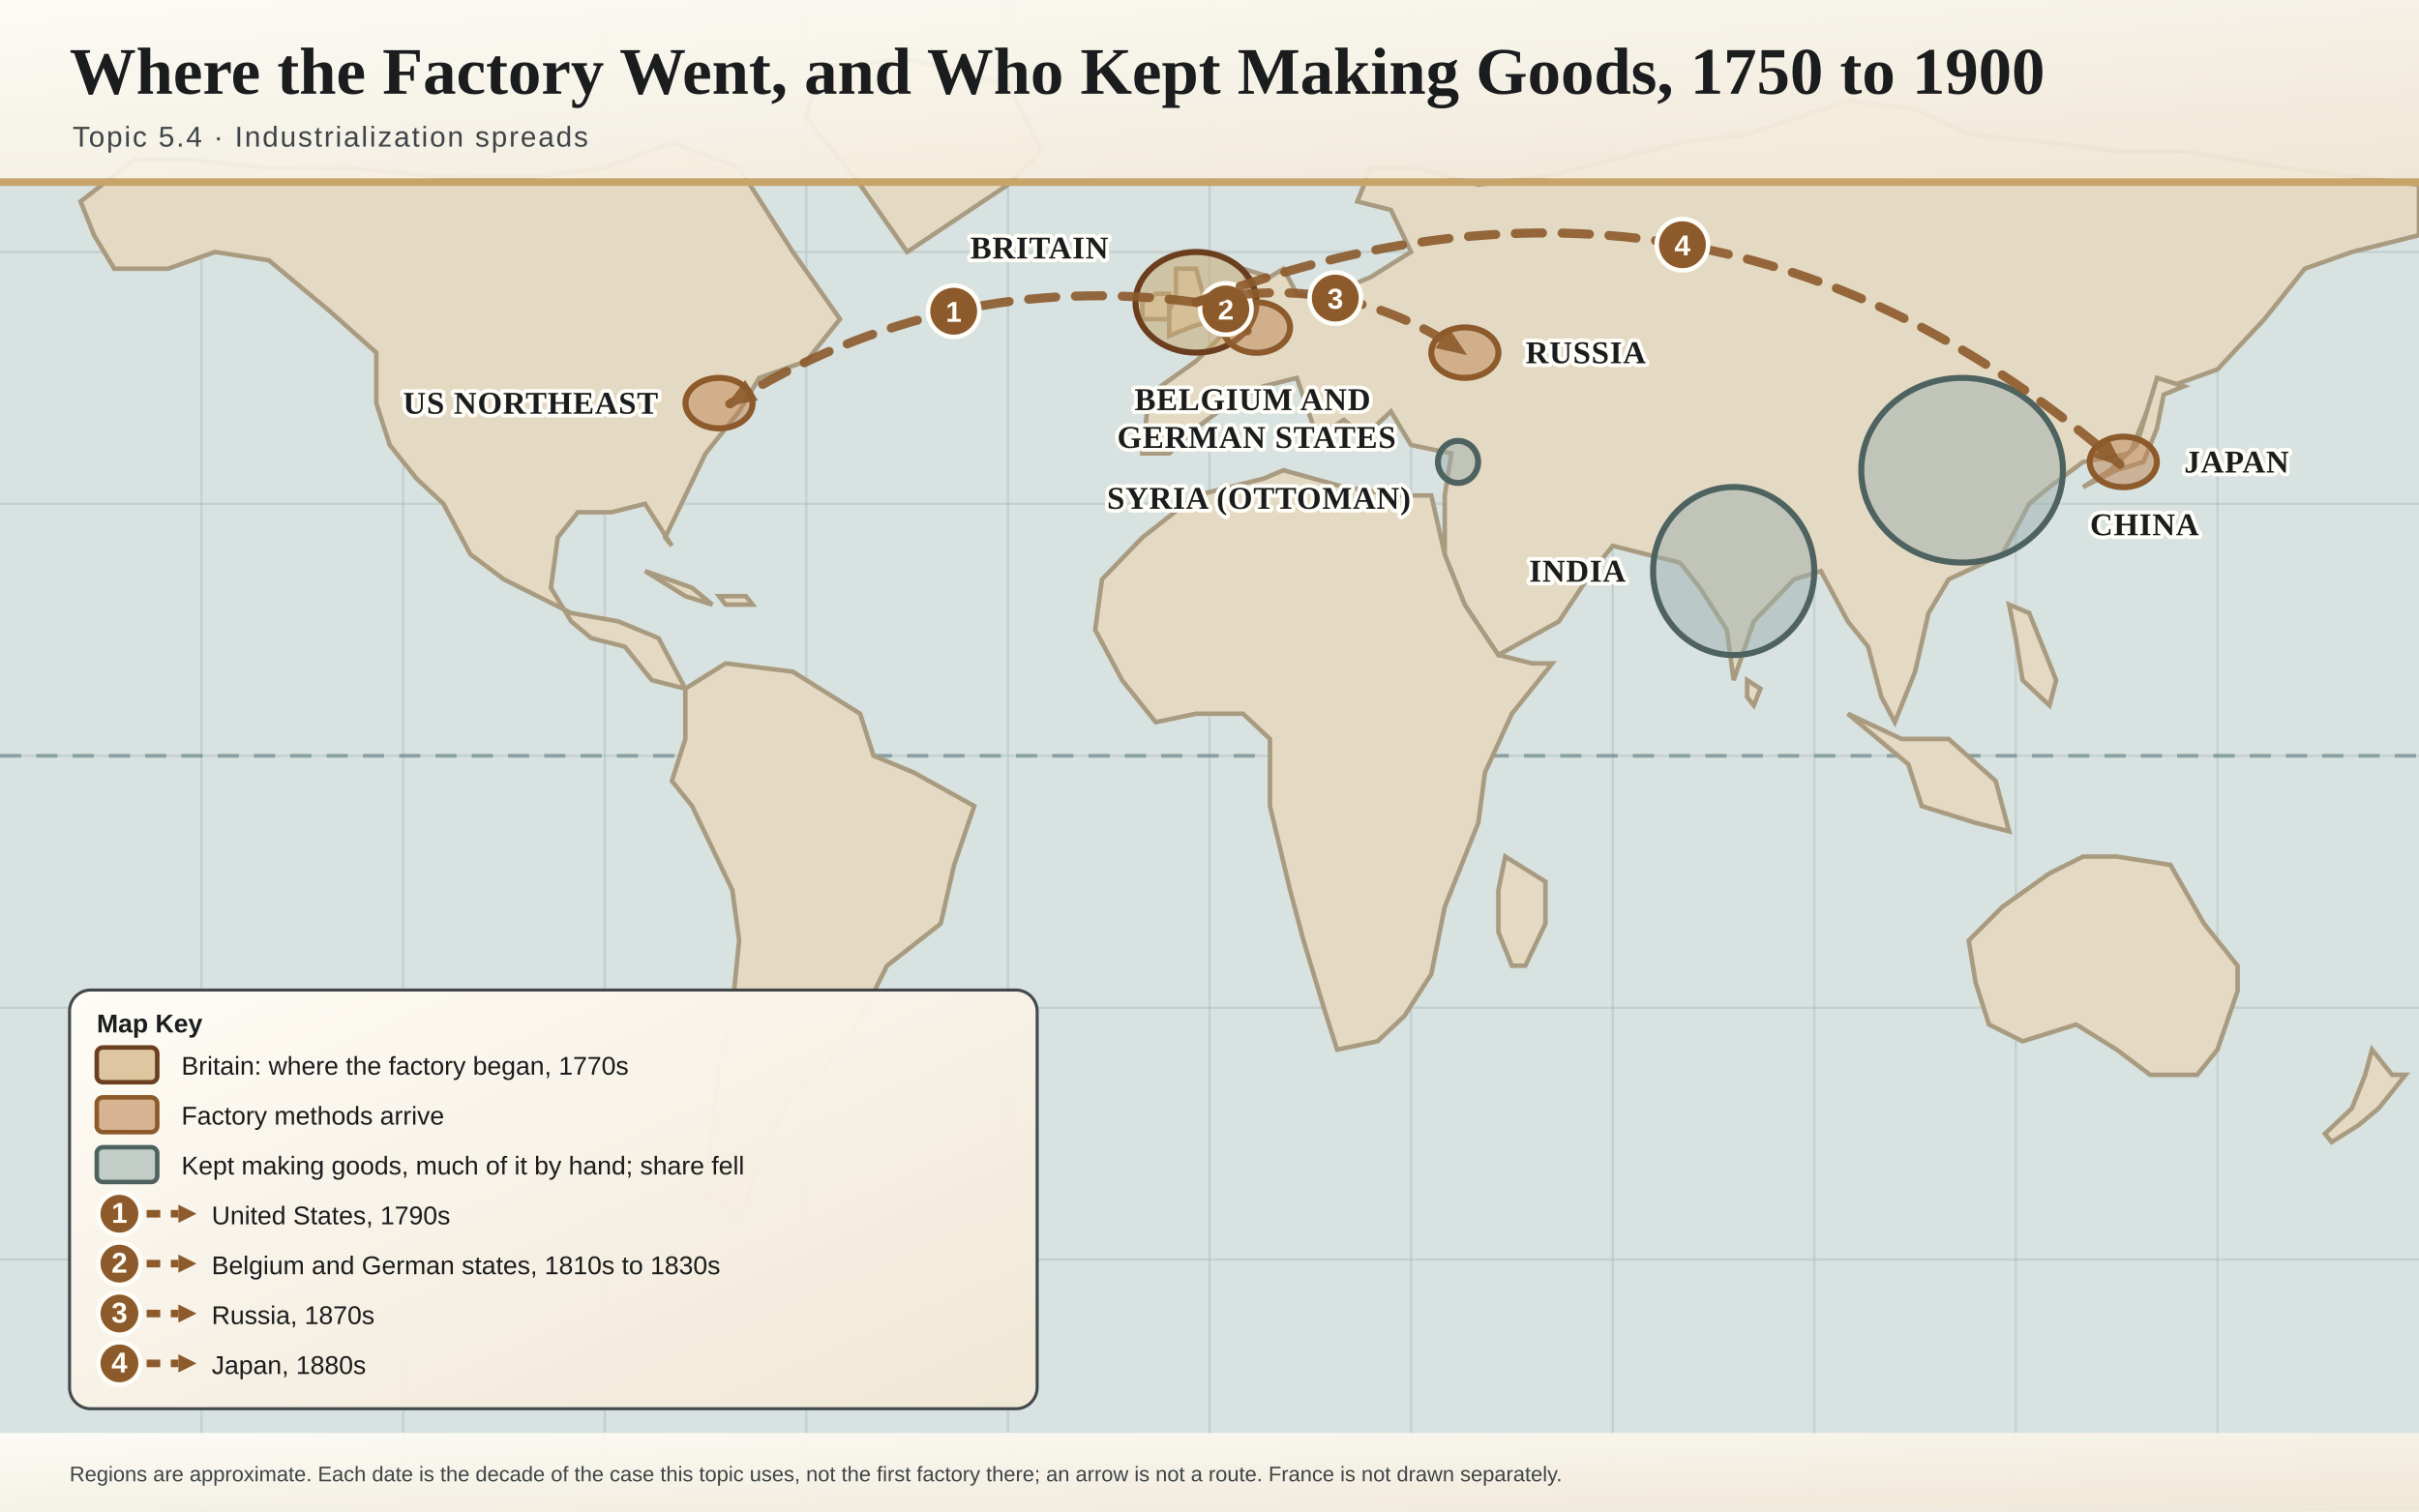
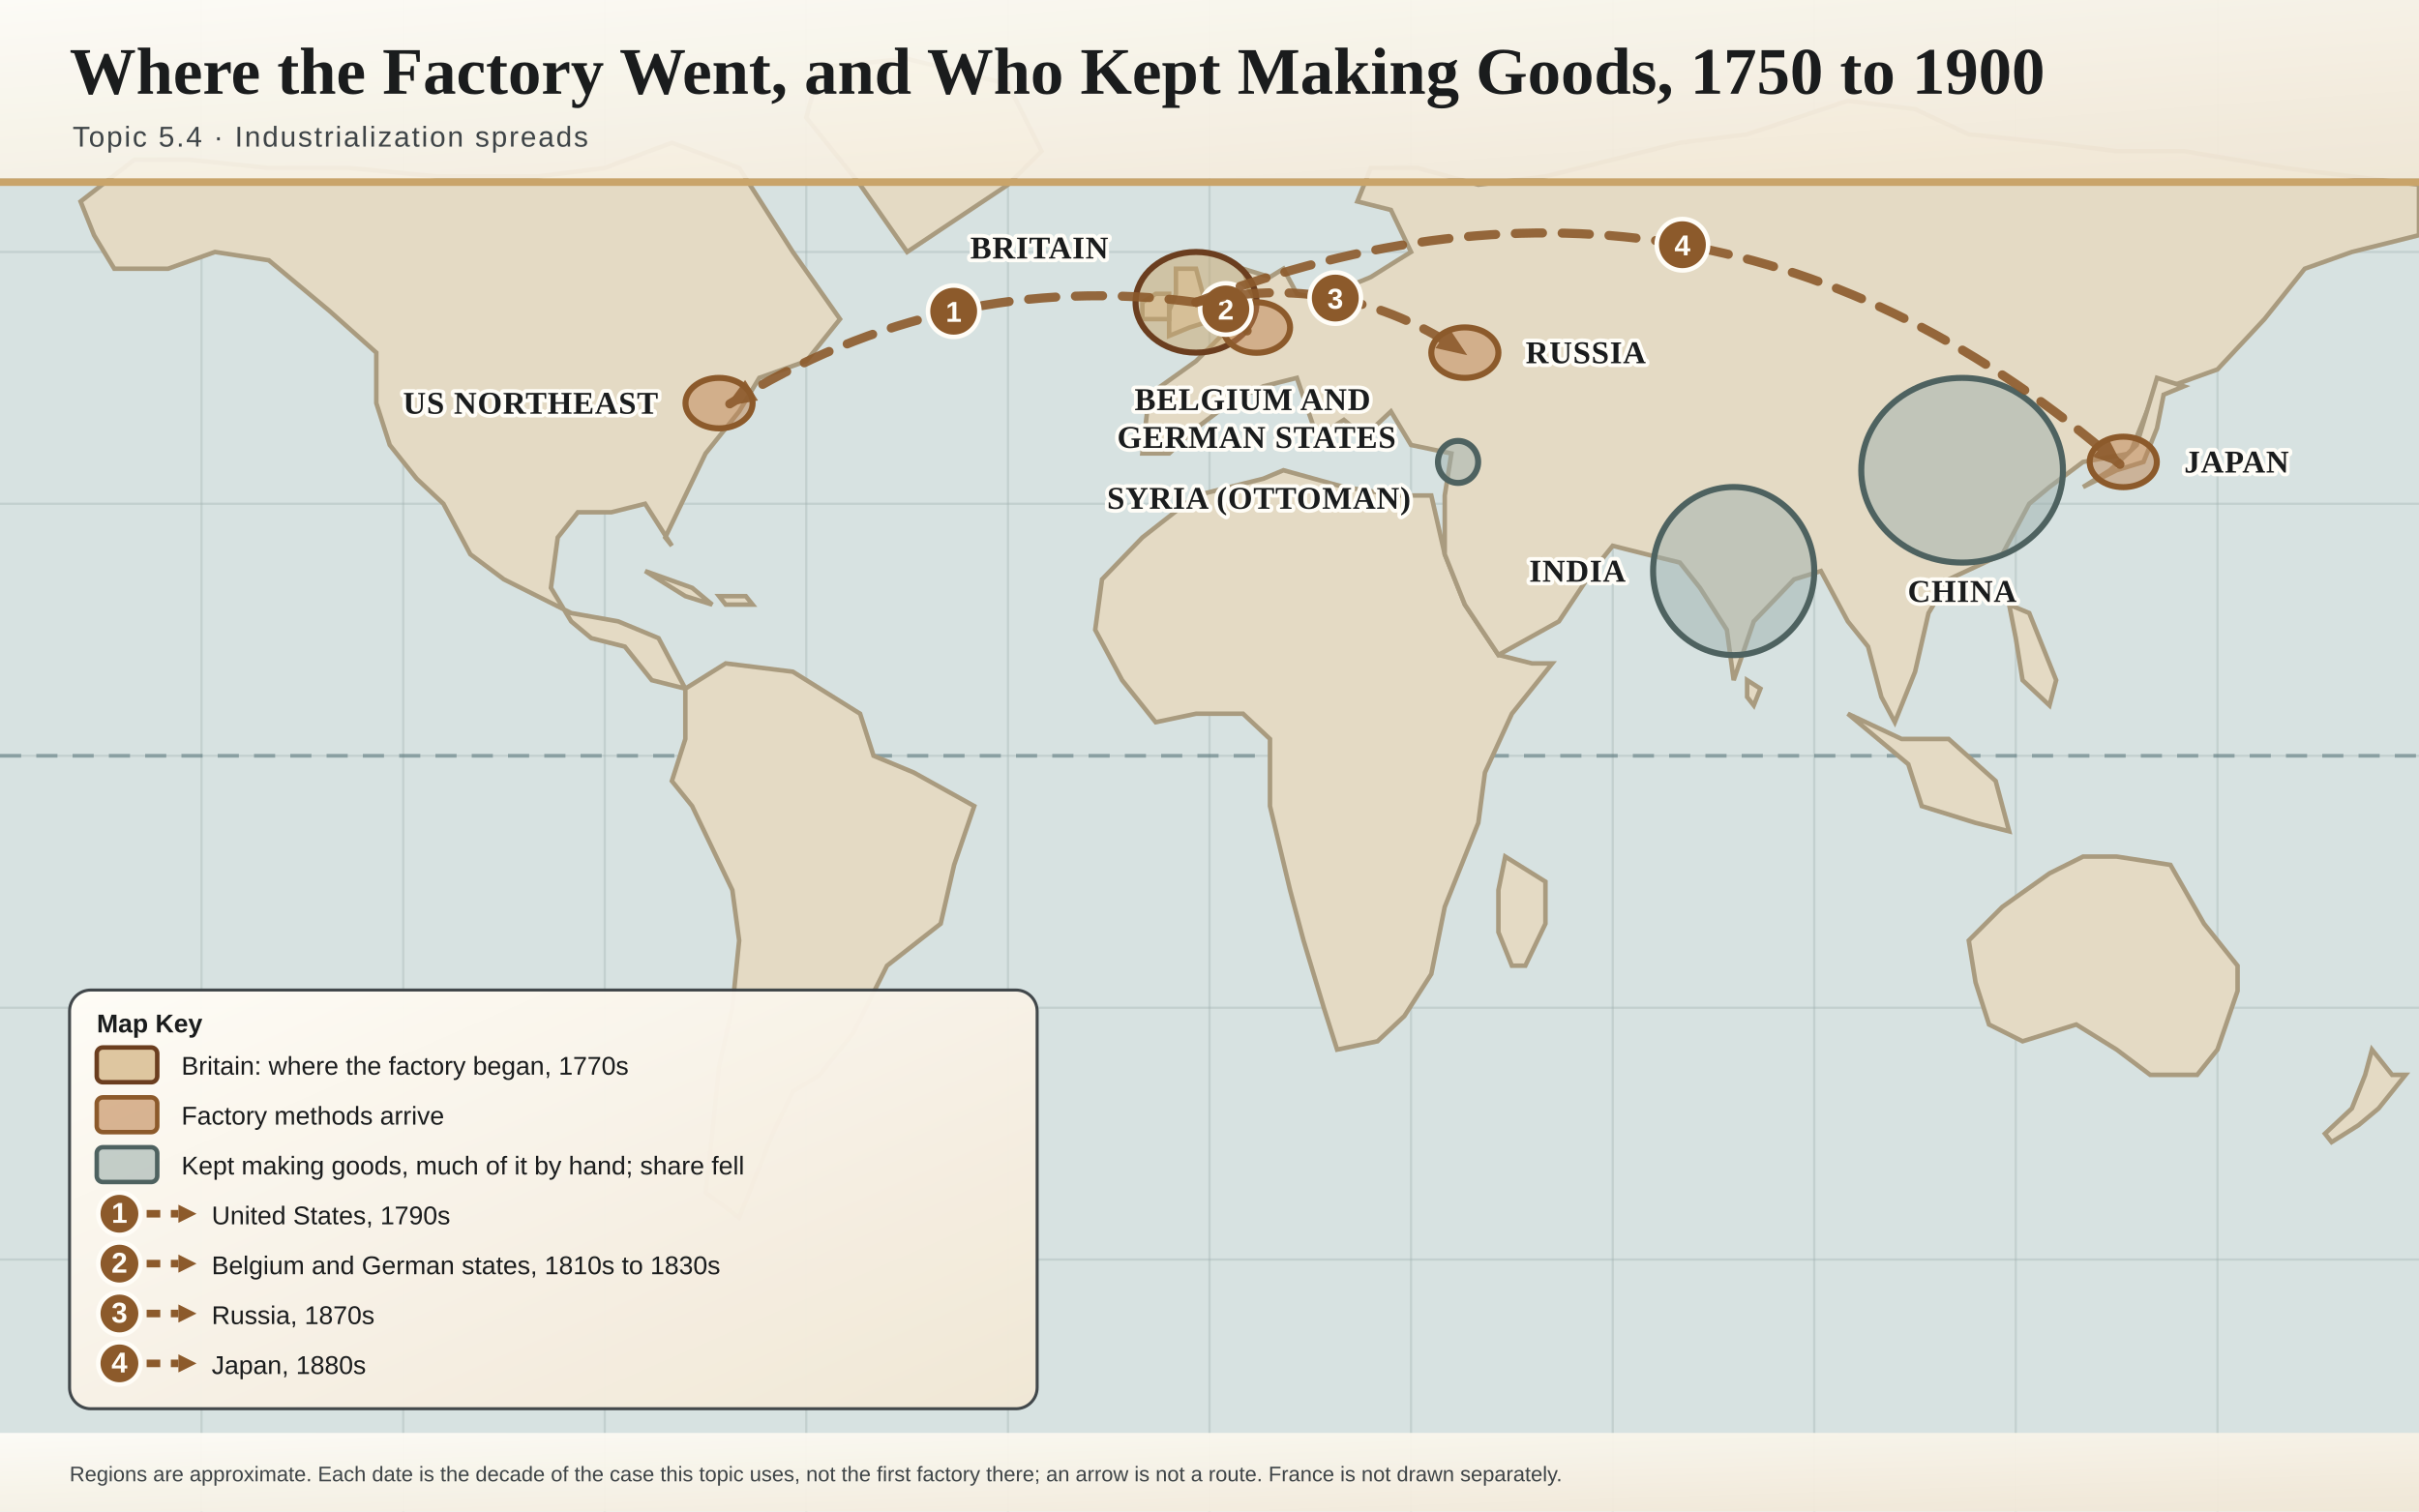
<svg xmlns="http://www.w3.org/2000/svg" width="1600" height="1000" viewBox="0 0 1600 1000" preserveAspectRatio="xMidYMid meet" role="img" aria-labelledby="map-title map-desc">
  <defs>
    <linearGradient id="paper" x1="0" x2="1" y1="0" y2="1">
      <stop offset="0" stop-color="#FFFDF7" />
      <stop offset="1" stop-color="#F1E7D5" />
    </linearGradient>
    <marker id="arrow" markerWidth="20" markerHeight="16" refX="17" refY="8" orient="auto" markerUnits="userSpaceOnUse">
      <path d="M0,0 L20,8 L0,16 Z" fill="#8C5A2B" />
    </marker>
    <style>
      .title{font-family:Georgia,'Times New Roman',serif;font-weight:700;font-size:44px;fill:#1A1C1D}
      .subtitle{font-family:Arial,Helvetica,sans-serif;font-size:19px;fill:#3E4447;letter-spacing:1.2px;text-transform:uppercase}
      .region{font-family:Georgia,'Times New Roman',serif;font-weight:700;font-size:21px;letter-spacing:.5px}
      .place{font-family:Arial,Helvetica,sans-serif;font-weight:700;font-size:18px;fill:#1A1C1D}
      .placenote{font-family:Arial,Helvetica,sans-serif;font-size:15px;fill:#3E4447}
      .small{font-family:Arial,Helvetica,sans-serif;font-size:17px;fill:#1A1C1D}
      .tiny{font-family:Arial,Helvetica,sans-serif;font-size:14px;fill:#3E4447}
      .badgenum{font-family:Arial,Helvetica,sans-serif;font-weight:700;font-size:19px;fill:#FFFDF7}
      .badge{fill:#8C5A2B;stroke:#FFFDF7;stroke-width:3}
      .halo{paint-order:stroke;stroke:#FFFDF7;stroke-width:5;stroke-linejoin:round}
      .city{fill:#1A1C1D;stroke:#FFFDF7;stroke-width:4}
      .leader{stroke:#1A1C1D;stroke-width:2.5;stroke-linecap:round;opacity:.7}
      .flow{fill:none;stroke:#8C5A2B;stroke-width:6;stroke-linecap:round;opacity:.9}
      #land path{fill:#E4DAC4;stroke:#A99B7F;stroke-width:3}
      #graticule line{stroke:#9FB0AE;stroke-width:1.5;opacity:.35}
    </style>
  </defs>
  <rect width="1600" height="1000" fill="#D7E2E1" />
  <g id="graticule">
    <line x1="133.3" y1="0" x2="133.3" y2="1000" />
    <line x1="266.7" y1="0" x2="266.7" y2="1000" />
    <line x1="400.0" y1="0" x2="400.0" y2="1000" />
    <line x1="533.3" y1="0" x2="533.3" y2="1000" />
    <line x1="666.7" y1="0" x2="666.7" y2="1000" />
    <line x1="800.0" y1="0" x2="800.0" y2="1000" />
    <line x1="933.3" y1="0" x2="933.3" y2="1000" />
    <line x1="1066.7" y1="0" x2="1066.7" y2="1000" />
    <line x1="1200.0" y1="0" x2="1200.0" y2="1000" />
    <line x1="1333.3" y1="0" x2="1333.3" y2="1000" />
    <line x1="1466.7" y1="0" x2="1466.7" y2="1000" />
    <line x1="0" y1="833.3" x2="1600" y2="833.3" />
    <line x1="0" y1="666.7" x2="1600" y2="666.7" />
    <line x1="0" y1="500.0" x2="1600" y2="500.0" />
    <line x1="0" y1="333.3" x2="1600" y2="333.3" />
    <line x1="0" y1="166.7" x2="1600" y2="166.7" />
  </g>
  <line x1="0" y1="500.0" x2="1600" y2="500.0" stroke="#4E6B72" stroke-width="2.5" stroke-dasharray="14 10" opacity=".5" />
  <g id="land">
    <path id="land-greenland" d="M600.0,166.7 L666.7,122.2 L688.9,100.0 L666.7,55.6 L600.0,38.9 L542.2,44.4 L533.3,77.8 L568.9,122.2 L600.0,166.7 Z" />
    <path id="land-northAmerica" d="M53.3,133.3 L88.9,105.6 L124.4,105.6 L177.8,111.1 L231.1,111.1 L288.9,116.7 L355.6,116.7 L400.0,111.1 L444.4,94.4 L488.9,111.1 L524.4,166.7 L555.6,211.1 L533.3,238.9 L502.2,250.0 L488.9,272.2 L466.7,300.0 L440.0,355.6 L444.4,361.1 L426.7,333.3 L404.4,338.9 L382.2,338.9 L368.9,355.6 L364.4,388.9 L377.8,411.1 L391.1,422.2 L413.3,427.8 L431.1,450.0 L453.3,455.6 L435.6,422.2 L408.9,411.1 L377.8,405.6 L333.3,383.3 L311.1,366.7 L293.3,333.3 L275.6,316.7 L257.8,294.4 L248.9,266.7 L248.9,233.3 L217.8,205.6 L177.8,172.2 L142.2,166.7 L111.1,177.8 L75.6,177.8 L62.2,155.6 L53.3,133.3 Z" />
    <path id="land-southAmerica" d="M453.3,455.6 L480.0,438.9 L524.4,444.4 L568.9,472.2 L577.8,500.0 L604.4,511.1 L644.4,533.3 L631.1,572.2 L622.2,611.1 L586.7,638.9 L564.4,683.3 L542.2,711.1 L524.4,722.2 L511.1,750.0 L497.8,783.3 L488.9,805.6 L466.7,788.9 L471.1,750.0 L475.6,705.6 L484.4,666.7 L488.9,622.2 L484.4,588.9 L457.8,533.3 L444.4,516.7 L453.3,488.9 L453.3,455.6 Z" />
    <path id="land-africa" d="M724.4,416.7 L728.9,383.3 L755.6,355.6 L791.1,327.8 L835.6,316.7 L848.9,311.1 L888.9,322.2 L924.4,327.8 L946.7,327.8 L955.6,366.7 L968.9,400.0 L991.1,433.3 L1013.3,438.9 L1026.7,438.9 L1000.0,472.2 L982.2,511.1 L977.8,544.4 L955.6,600.0 L946.7,644.4 L928.9,672.2 L911.1,688.9 L884.4,694.4 L875.6,666.7 L862.2,622.2 L853.3,588.9 L840.0,533.3 L840.0,488.9 L822.2,472.2 L791.1,472.2 L764.4,477.8 L742.2,450.0 L724.4,416.7 Z" />
    <path id="land-eurasia" d="M755.6,300.0 L760.0,261.1 L791.1,238.9 L813.3,216.7 L831.1,205.6 L822.2,177.8 L840.0,183.3 L848.9,177.8 L857.8,194.4 L884.4,200.0 L893.3,188.9 L906.7,183.3 L924.4,172.2 L933.3,166.7 L920.0,138.9 L897.8,133.3 L906.7,111.1 L937.8,111.1 L977.8,122.2 L1022.2,116.7 L1066.7,105.6 L1111.1,94.4 L1155.6,88.9 L1222.2,66.7 L1266.7,72.2 L1302.2,88.9 L1355.6,94.4 L1400.0,100.0 L1444.4,100.0 L1511.1,111.1 L1555.6,116.7 L1600.0,122.2 L1600.0,155.6 L1555.6,166.7 L1524.4,177.8 L1497.8,211.1 L1466.7,244.4 L1435.6,255.6 L1422.2,266.7 L1408.9,300.0 L1377.8,305.6 L1355.6,322.2 L1342.2,333.3 L1324.4,366.7 L1288.9,383.3 L1275.6,405.6 L1266.7,444.4 L1253.3,477.8 L1244.4,461.1 L1235.6,427.8 L1222.2,411.1 L1204.4,377.8 L1186.7,383.3 L1160.0,411.1 L1146.7,450.0 L1142.2,416.7 L1124.4,388.9 L1111.1,372.2 L1088.9,366.7 L1066.7,361.1 L1053.3,377.8 L1031.1,411.1 L991.1,433.3 L968.9,400.0 L955.6,366.7 L955.6,327.8 L960.0,300.0 L933.3,294.4 L920.0,272.2 L902.2,288.9 L888.9,277.8 L871.1,288.9 L857.8,250.0 L835.6,255.6 L813.3,266.7 L791.1,283.3 L773.3,300.0 L755.6,300.0 Z" />
    <path id="land-britain" d="M773.3,222.2 L786.7,216.7 L804.4,211.1 L795.6,194.4 L791.1,177.8 L777.8,177.8 L777.8,194.4 L773.3,205.6 L773.3,222.2 Z" />
    <path id="land-ireland" d="M755.6,211.1 L773.3,211.1 L773.3,194.4 L764.4,194.4 L755.6,200.0 L755.6,211.1 Z" />
    <path id="land-japan" d="M1377.8,322.2 L1400.0,311.1 L1417.8,305.6 L1426.7,283.3 L1431.1,261.1 L1444.4,255.6 L1426.7,250.0 L1413.3,294.4 L1395.6,311.1 L1377.8,322.2 Z" />
    <path id="land-indonesia" d="M1222.2,472.2 L1262.2,505.6 L1271.1,533.3 L1306.7,544.4 L1328.9,550.0 L1320.0,516.7 L1288.9,488.9 L1257.8,488.9 L1222.2,472.2 Z" />
    <path id="land-philippines" d="M1328.9,400.0 L1342.2,405.6 L1351.1,427.8 L1360.0,450.0 L1355.6,466.7 L1337.8,450.0 L1333.3,422.2 L1328.9,400.0 Z" />
    <path id="land-australia" d="M1302.2,622.2 L1306.7,650.0 L1315.6,677.8 L1337.8,688.9 L1373.3,677.8 L1400.0,694.4 L1422.2,711.1 L1453.3,711.1 L1466.7,694.4 L1480.0,655.6 L1480.0,638.9 L1457.8,611.1 L1435.6,572.2 L1400.0,566.7 L1377.8,566.7 L1355.6,577.8 L1324.4,600.0 L1302.2,622.2 Z" />
    <path id="land-newZealand" d="M1568.9,694.4 L1582.2,711.1 L1591.1,711.1 L1573.3,733.3 L1560.0,744.4 L1542.2,755.6 L1537.8,750.0 L1555.6,733.3 L1564.4,711.1 L1568.9,694.4 Z" />
    <path id="land-madagascar" d="M995.6,566.7 L1022.2,583.3 L1022.2,611.1 L1008.9,638.9 L1000.0,638.9 L991.1,616.7 L991.1,588.9 L995.6,566.7 Z" />
    <path id="land-cuba" d="M426.7,377.8 L457.8,388.9 L471.1,400.0 L453.3,394.4 L426.7,377.8 Z" />
    <path id="land-hispaniola" d="M475.6,394.4 L493.3,394.4 L497.8,400.0 L480.0,400.0 L475.6,394.4 Z" />
    <path id="land-sriLanka" d="M1155.6,450.0 L1164.4,455.6 L1160.0,466.7 L1155.6,461.1 L1155.6,450.0 Z" />
  </g>
  <g id="highlights">
    <ellipse cx="791.1" cy="200.0" rx="40.0" ry="33.3" fill="#C9A46A" fill-opacity="0.5" stroke="#6B3E1F" stroke-width="4" />
    <ellipse cx="475.6" cy="266.7" rx="22.2" ry="16.7" fill="#C08552" fill-opacity="0.5" stroke="#8C5A2B" stroke-width="4" />
    <ellipse cx="831.1" cy="216.7" rx="22.2" ry="16.7" fill="#C08552" fill-opacity="0.5" stroke="#8C5A2B" stroke-width="4" />
    <ellipse cx="968.9" cy="233.3" rx="22.2" ry="16.7" fill="#C08552" fill-opacity="0.5" stroke="#8C5A2B" stroke-width="4" />
    <ellipse cx="1404.4" cy="305.6" rx="22.2" ry="16.7" fill="#C08552" fill-opacity="0.5" stroke="#8C5A2B" stroke-width="4" />
    <ellipse cx="1146.7" cy="377.8" rx="53.3" ry="55.6" fill="#9FB0AE" fill-opacity="0.5" stroke="#4E6260" stroke-width="4" />
    <ellipse cx="1297.8" cy="311.1" rx="66.7" ry="61.1" fill="#9FB0AE" fill-opacity="0.5" stroke="#4E6260" stroke-width="4" />
    <ellipse cx="964.4" cy="305.6" rx="13.3" ry="13.9" fill="#9FB0AE" fill-opacity="0.5" stroke="#4E6260" stroke-width="4" />
  </g>
  <g id="flows">
    <path class="flow" d="M791.1,200.0 Q624.8,178.1 482.7,267.2" stroke-dasharray="18 13" marker-end="url(#arrow)" />
    <circle class="badge" cx="630.8" cy="205.9" r="17" />
    <text class="badgenum" x="630.8" y="212.9" text-anchor="middle">1</text>
    <path class="flow" d="M791.1,200.0 Q813.7,199.3 824.9,218.9" stroke-dasharray="18 13" marker-end="url(#arrow)" />
    <circle class="badge" cx="810.8" cy="204.4" r="17" />
    <text class="badgenum" x="810.8" y="211.4" text-anchor="middle">2</text>
    <path class="flow" d="M791.1,200.0 Q886.9,177.8 968.0,233.3" stroke-dasharray="18 13" marker-end="url(#arrow)" />
    <circle class="badge" cx="883.2" cy="197.2" r="17" />
    <text class="badgenum" x="883.2" y="204.2" text-anchor="middle">3</text>
    <path class="flow" d="M791.1,200.0 Q1128.8,70.3 1402.2,307.2" stroke-dasharray="18 13" marker-end="url(#arrow)" />
    <circle class="badge" cx="1112.8" cy="161.9" r="17" />
    <text class="badgenum" x="1112.8" y="168.9" text-anchor="middle">4</text>
  </g>
  <g id="region-labels">
    <text class="region halo" x="733.1" y="171.0" text-anchor="end" fill="#1A1C1D">
      <tspan x="733.1" dy="0">BRITAIN</tspan>
    </text>
    <text class="region halo" x="435.3" y="273.7" text-anchor="end" fill="#1A1C1D">
      <tspan x="435.3" dy="0">US NORTHEAST</tspan>
    </text>
    <text class="region halo" x="831.1" y="271.3" text-anchor="middle" fill="#1A1C1D">
      <tspan x="831.1" dy="0">BELGIUM AND</tspan>
      <tspan x="831.1" dy="25">GERMAN STATES</tspan>
    </text>
    <text class="region halo" x="1009.1" y="240.3" text-anchor="start" fill="#1A1C1D">
      <tspan x="1009.1" dy="0">RUSSIA</tspan>
    </text>
    <text class="region halo" x="1444.7" y="312.6" text-anchor="start" fill="#1A1C1D">
      <tspan x="1444.7" dy="0">JAPAN</tspan>
    </text>
    <text class="region halo" x="1075.3" y="384.8" text-anchor="end" fill="#1A1C1D">
      <tspan x="1075.3" dy="0">INDIA</tspan>
    </text>
-     <text class="region halo" x="1382.4" y="354.1" text-anchor="start" fill="#1A1C1D">
-       <tspan x="1382.4" dy="0">CHINA</tspan>
+     <text class="region halo" x="1297.8" y="398.2" text-anchor="middle" fill="#1A1C1D">
+       <tspan x="1297.8" dy="0">CHINA</tspan>
    </text>
    <text class="region halo" x="933.1" y="336.6" text-anchor="end" fill="#1A1C1D">
      <tspan x="933.1" dy="0">SYRIA (OTTOMAN)</tspan>
    </text>
  </g>
  <g id="places">
    
  </g>
  <g id="titleband">
    <rect x="0" y="0" width="1600" height="118" fill="url(#paper)" opacity=".93" />
    <rect x="0" y="118" width="1600" height="5" fill="#C9A46A" />
    <text class="title" x="46" y="62">Where the Factory Went, and Who Kept Making Goods, 1750 to 1900</text>
    <text class="subtitle" x="48" y="97">Topic 5.4 · Industrialization spreads</text>
  </g>
  <g id="legend" transform="translate(46,655)">
    <rect x="0" y="0" width="640" height="277" rx="14" fill="url(#paper)" stroke="#3E4447" stroke-width="2" opacity=".97" />
    <text class="small" x="18" y="28" font-weight="700">Map Key</text>
    <rect x="18" y="38" width="40" height="23" rx="4" fill="#C9A46A" fill-opacity=".6" stroke="#6B3E1F" stroke-width="3" />
    <text class="small" x="74" y="56">Britain: where the factory began, 1770s</text>
    <rect x="18" y="71" width="40" height="23" rx="4" fill="#C08552" fill-opacity=".6" stroke="#8C5A2B" stroke-width="3" />
    <text class="small" x="74" y="89">Factory methods arrive</text>
    <rect x="18" y="104" width="40" height="23" rx="4" fill="#9FB0AE" fill-opacity=".6" stroke="#4E6260" stroke-width="3" />
    <text class="small" x="74" y="122">Kept making goods, much of it by hand; share fell</text>
    <circle class="badge" cx="33" cy="148" r="14" />
    <text class="badgenum" x="33" y="154" text-anchor="middle" font-size="16">1</text>
    <line x1="51" x2="72" y1="148" y2="148" stroke="#8C5A2B" stroke-width="5" stroke-dasharray="9 7" />
    <path d="M72,142 L84,148 L72,154 Z" fill="#8C5A2B" />
    <text class="small" x="94" y="155">United States, 1790s</text>
    <circle class="badge" cx="33" cy="181" r="14" />
    <text class="badgenum" x="33" y="187" text-anchor="middle" font-size="16">2</text>
    <line x1="51" x2="72" y1="181" y2="181" stroke="#8C5A2B" stroke-width="5" stroke-dasharray="9 7" />
    <path d="M72,175 L84,181 L72,187 Z" fill="#8C5A2B" />
    <text class="small" x="94" y="188">Belgium and German states, 1810s to 1830s</text>
    <circle class="badge" cx="33" cy="214" r="14" />
    <text class="badgenum" x="33" y="220" text-anchor="middle" font-size="16">3</text>
    <line x1="51" x2="72" y1="214" y2="214" stroke="#8C5A2B" stroke-width="5" stroke-dasharray="9 7" />
    <path d="M72,208 L84,214 L72,220 Z" fill="#8C5A2B" />
    <text class="small" x="94" y="221">Russia, 1870s</text>
    <circle class="badge" cx="33" cy="247" r="14" />
    <text class="badgenum" x="33" y="253" text-anchor="middle" font-size="16">4</text>
    <line x1="51" x2="72" y1="247" y2="247" stroke="#8C5A2B" stroke-width="5" stroke-dasharray="9 7" />
    <path d="M72,241 L84,247 L72,253 Z" fill="#8C5A2B" />
    <text class="small" x="94" y="254">Japan, 1880s</text>
  </g>
  <rect x="0" y="948" width="1600" height="52" fill="url(#paper)" opacity=".93" />
  <text class="tiny" x="46" y="980">Regions are approximate. Each date is the decade of the case this topic uses, not the first factory there; an arrow is not a route. France is not drawn separately.</text>
</svg>
